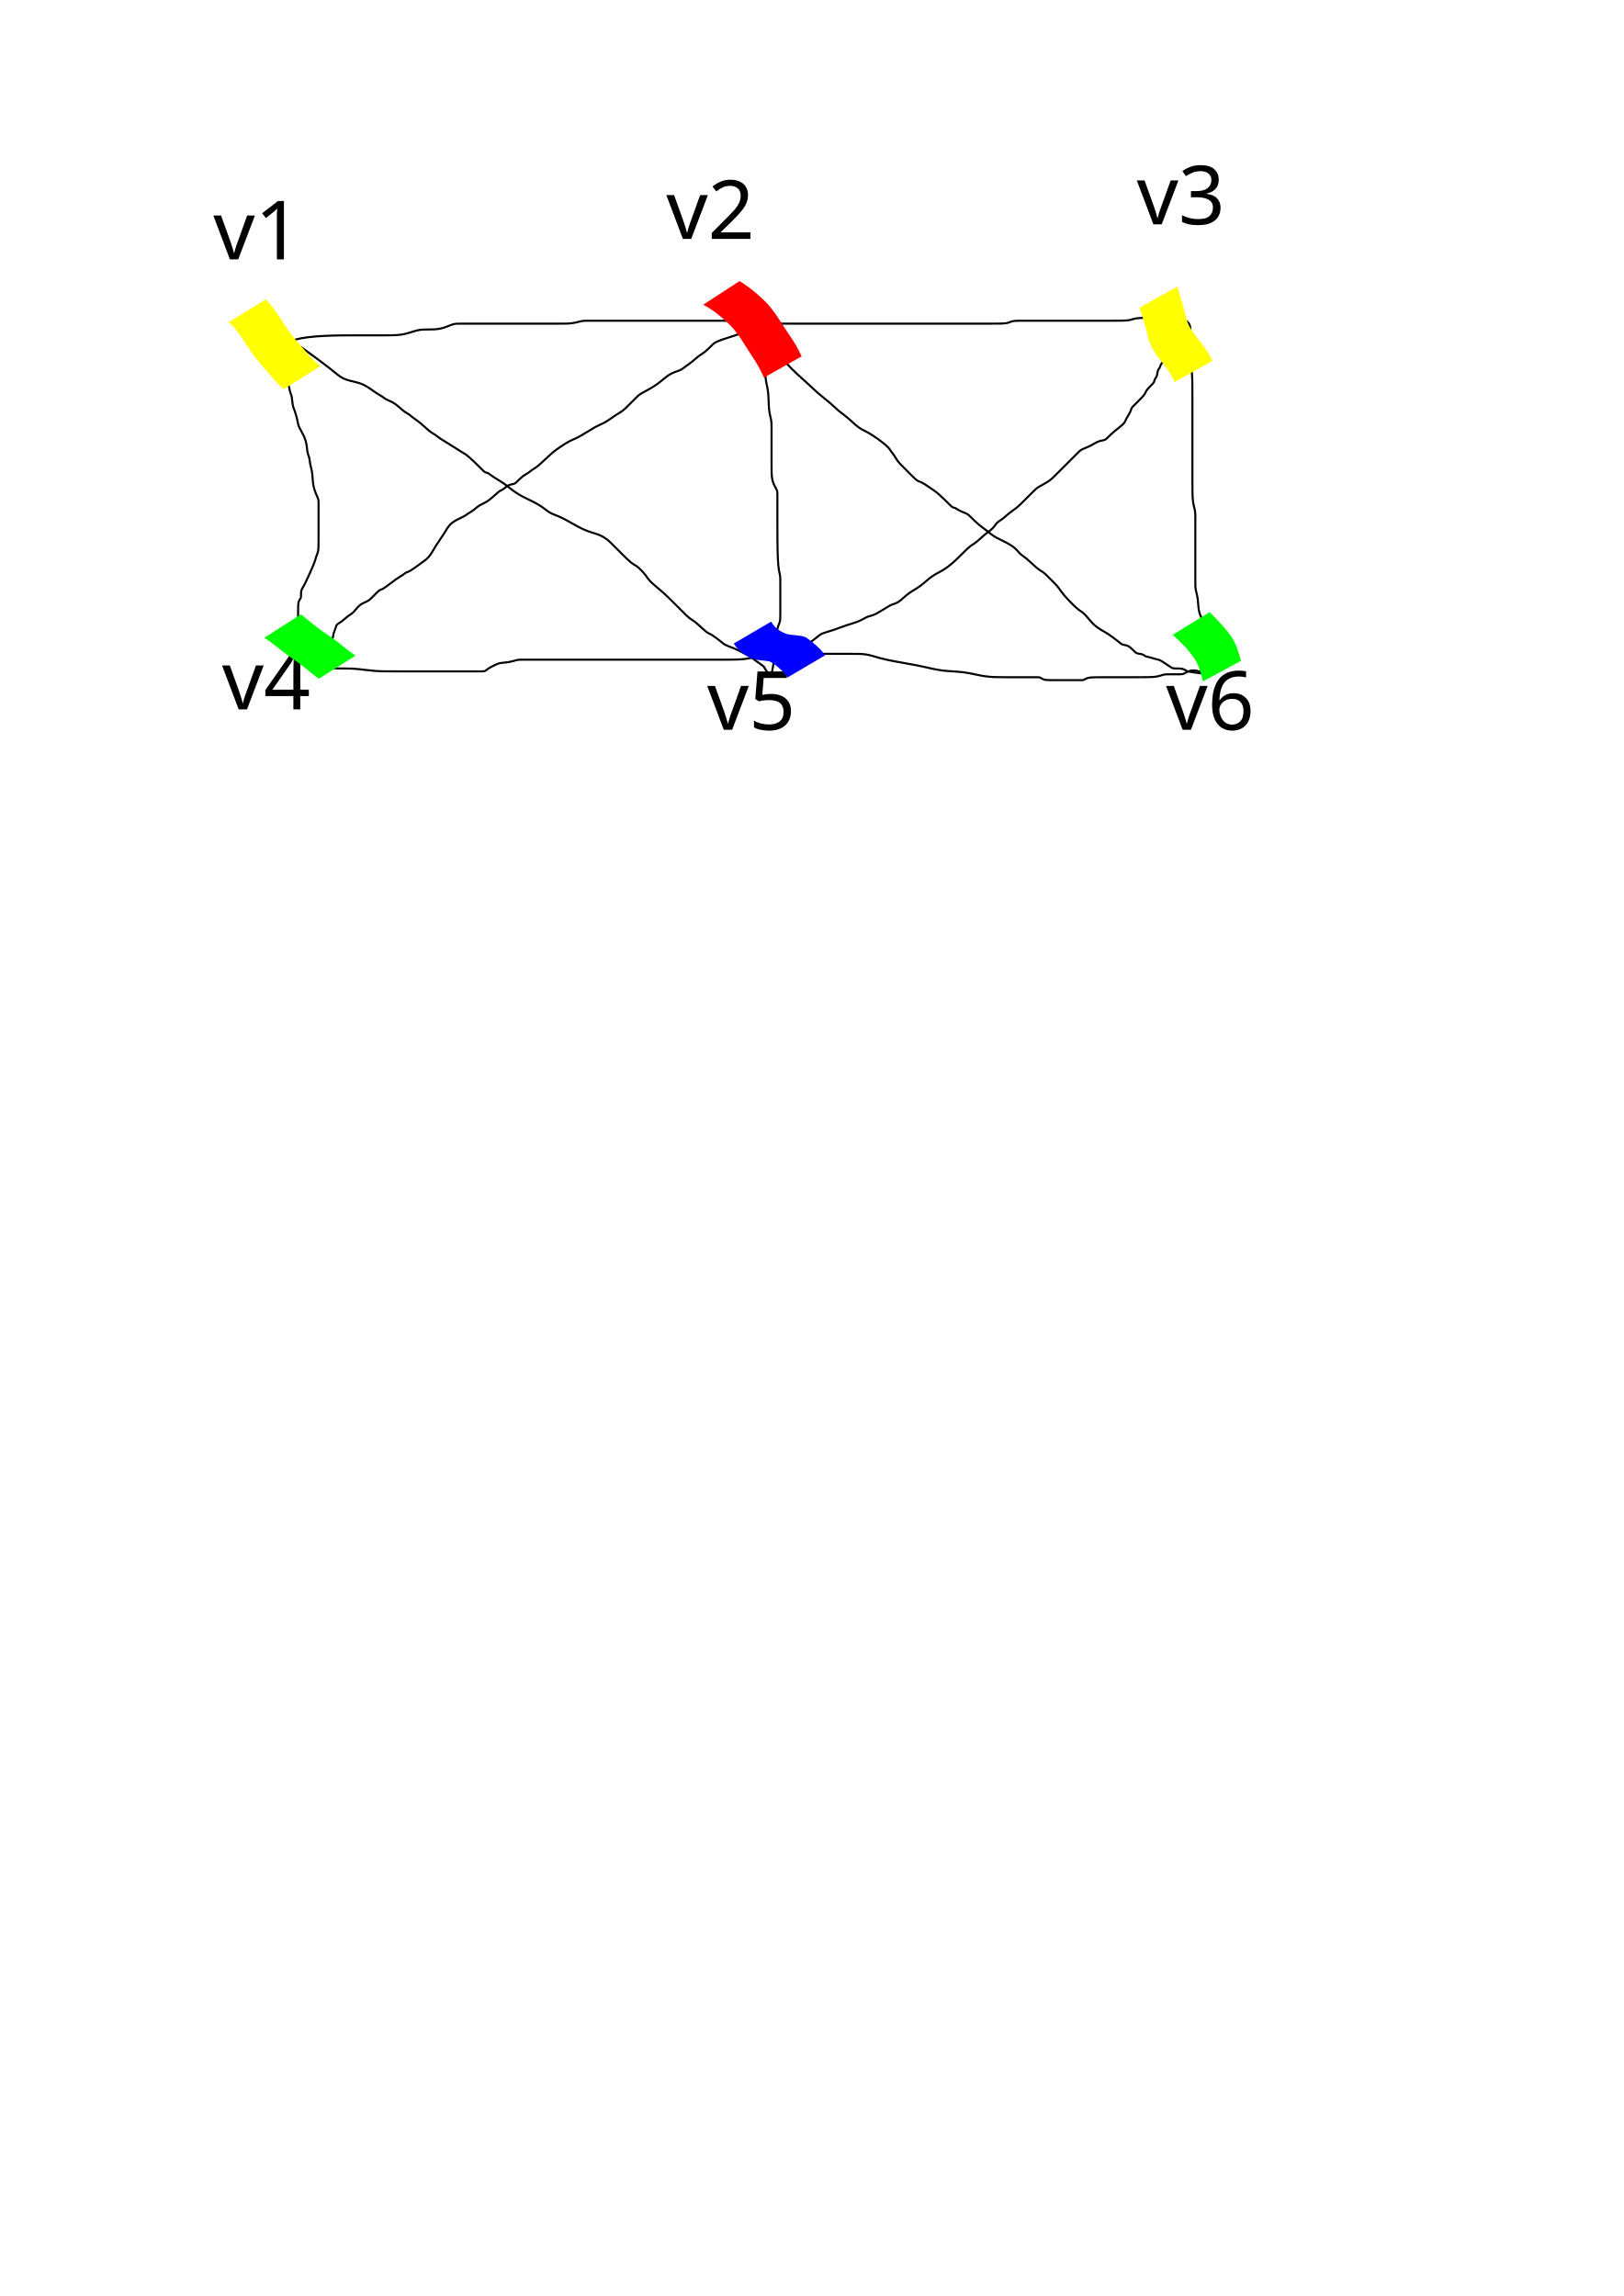
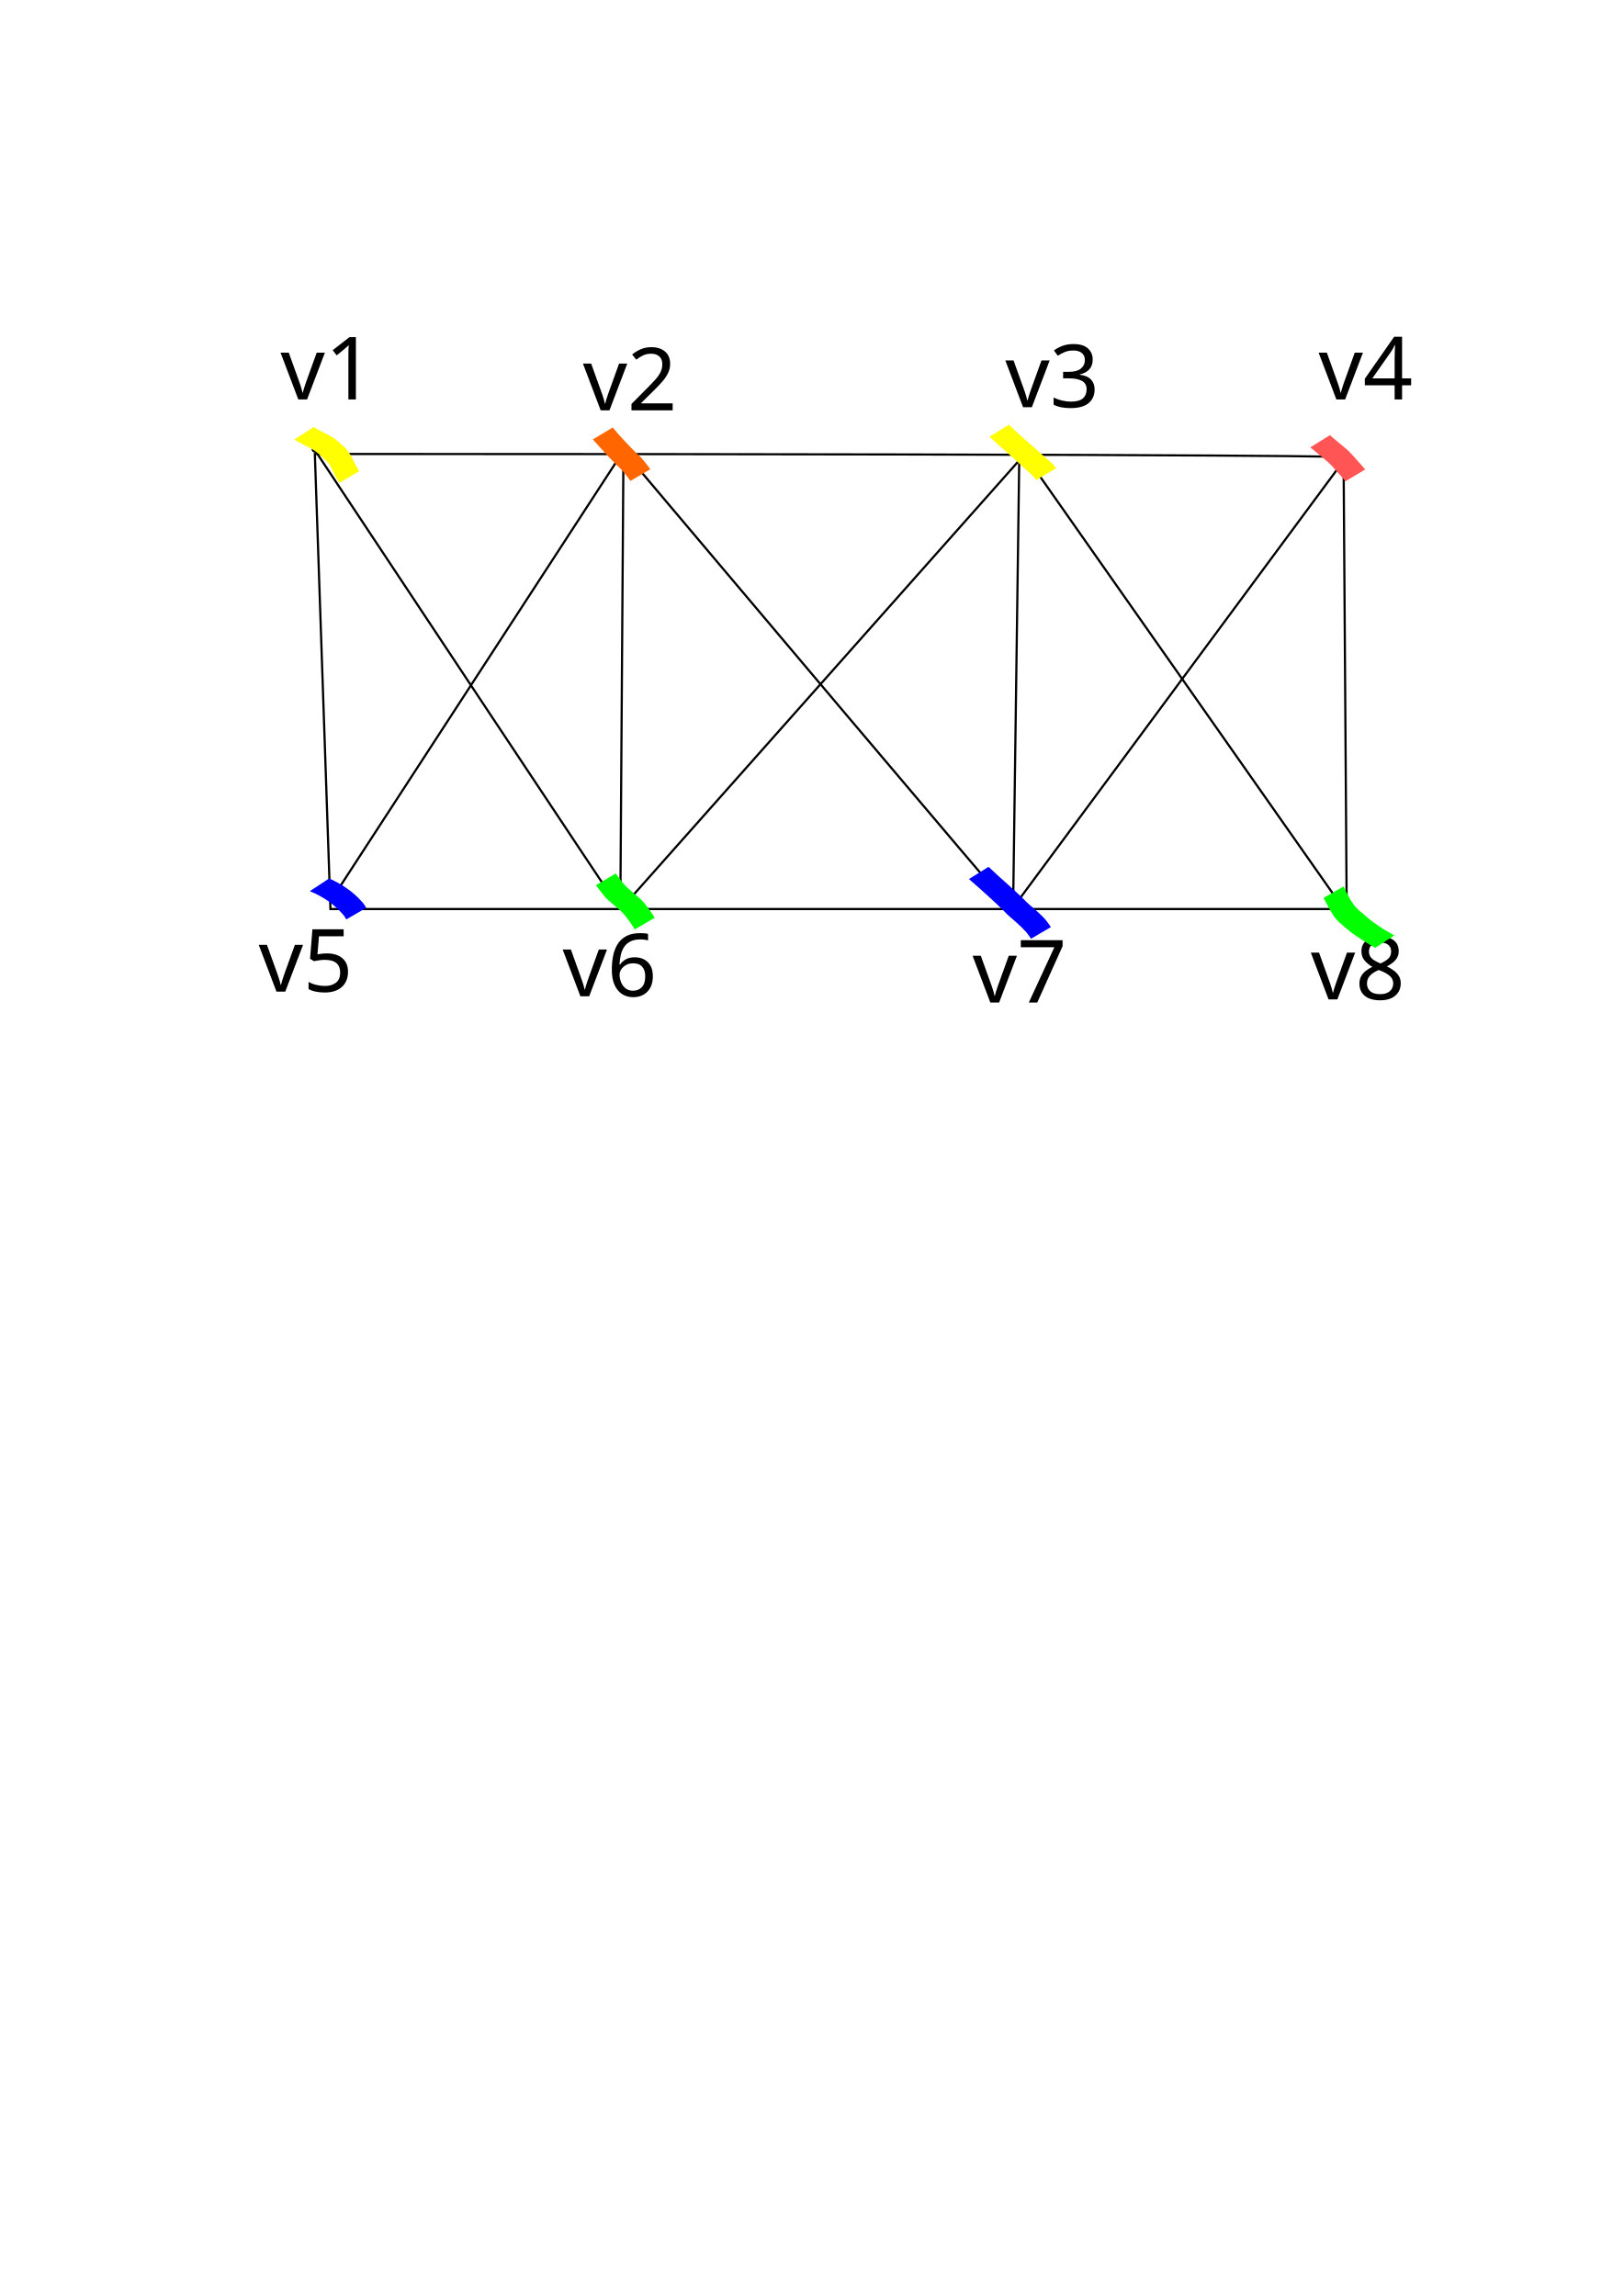
- <svg xmlns="http://www.w3.org/2000/svg" width="210mm" height="297mm" viewBox="0 0 210 297" version="1.1" id="svg120">
-   <defs id="defs114">
-     </defs>
+ <svg xmlns="http://www.w3.org/2000/svg" width="210mm" height="297mm" viewBox="0 0 744.094 1052.362" id="svg2" version="1.1">
+   <defs id="defs4" />
  <g id="layer1">
-     <path style="fill:none;stroke:#000000;stroke-width:0.265px;stroke-linecap:butt;stroke-linejoin:miter;stroke-opacity:1" d="m 39.31,84.199 c 0,-0.255 0,-0.507 0,-0.696 0,-0.189 0,-0.315 -0.125,-0.439 -0.125,-0.124 -0.377,-0.25 -0.504,-0.63 -0.127,-0.38 -0.127,-1.01 -0.127,-1.639 0,-0.63 0,-1.26 0,-1.764 0,-0.504 0,-0.882 0.064,-1.134 0.064,-0.252 0.19,-0.378 0.252,-0.504 0.062,-0.126 0.062,-0.252 0.062,-0.441 0,-0.189 0,-0.441 0.064,-0.63 0.064,-0.189 0.19,-0.315 0.505,-0.945 0.314,-0.63 0.818,-1.764 1.07,-2.394 0.251,-0.63 0.251,-0.756 0.315,-0.945 0.064,-0.189 0.19,-0.441 0.252,-0.756 0.062,-0.315 0.062,-0.693 0.062,-1.323 0,-0.63 0,-1.512 0,-2.268 0,-0.756 0,-1.386 0,-1.827 0,-0.441 0,-0.693 0,-0.882 0,-0.189 0,-0.315 -0.126,-0.629 -0.126,-0.314 -0.378,-0.818 -0.504,-1.386 -0.126,-0.568 -0.126,-1.198 -0.189,-1.701 -0.063,-0.503 -0.189,-0.881 -0.252,-1.197 -0.063,-0.316 -0.063,-0.567 -0.126,-0.819 -0.063,-0.251 -0.189,-0.503 -0.252,-0.882 -0.063,-0.379 -0.063,-0.883 -0.252,-1.449 -0.189,-0.566 -0.567,-1.196 -0.756,-1.575 -0.189,-0.379 -0.189,-0.505 -0.252,-0.819 -0.063,-0.315 -0.189,-0.819 -0.315,-1.196 -0.126,-0.378 -0.252,-0.63 -0.315,-0.945 -0.063,-0.316 -0.063,-0.694 -0.126,-1.008 -0.063,-0.314 -0.189,-0.566 -0.252,-0.819 -0.063,-0.253 -0.063,-0.505 -0.189,-0.755 C 37.168,49.552 36.916,49.3 36.79,48.983 36.664,48.667 36.664,48.289 36.6,47.975 c -0.063,-0.314 -0.189,-0.566 -0.252,-0.756 -0.063,-0.19 -0.063,-0.316 -0.063,-0.946 0,-0.63 0,-1.764 1.891,-2.33 1.891,-0.566 5.671,-0.566 7.939,-0.566 2.268,0 3.024,0 3.78,0 0.756,0 1.512,0 2.205,-0.127 0.693,-0.127 1.323,-0.379 1.827,-0.504 0.504,-0.125 0.882,-0.125 1.386,-0.125 0.504,0 1.134,0 1.701,-0.127 0.567,-0.127 1.071,-0.379 1.449,-0.504 0.378,-0.125 0.63,-0.125 1.197,-0.125 0.567,0 1.449,0 3.276,0 1.827,0 4.599,0 6.363,0 1.764,0 2.52,0 3.15,0 0.63,0 1.134,0 1.575,-0.064 0.441,-0.064 0.819,-0.19 1.134,-0.252 0.315,-0.062 0.567,-0.062 1.008,-0.062 0.441,0 1.071,0 2.394,0 1.323,0 3.339,0 5.481,0 2.142,0 4.41,0 5.985,0 1.575,0 2.457,0 3.087,0 0.63,0 1.008,0 1.449,0.063 0.441,0.063 0.945,0.189 1.386,0.252 0.441,0.063 0.819,0.063 1.638,0.063 0.819,0 2.079,0 4.221,0 2.142,0 5.166,0 8.945,0 3.78,0 8.315,0 11.402,0 3.087,0 4.725,0 5.859,0 1.134,0 1.764,0 2.142,-0.064 0.378,-0.064 0.504,-0.19 0.819,-0.252 0.315,-0.062 0.819,-0.062 1.26,-0.062 0.441,0 0.819,0 2.142,0 1.323,0 3.591,0 5.355,0 1.764,0 3.024,0 4.032,0 1.008,0 1.764,0 2.205,-0.064 0.441,-0.064 0.567,-0.19 1.071,-0.252 0.504,-0.062 1.386,-0.062 2.646,-0.062 1.26,0 2.898,0 3.653,0.376 0.755,0.376 0.629,1.132 0.566,1.889 -0.063,0.756 -0.063,1.512 -0.063,2.079 0,0.567 0,0.945 0,1.197 0,0.252 0,0.378 0.063,0.568 0.063,0.19 0.189,0.442 0.252,1.071 0.063,0.629 0.063,1.637 0.063,3.338 0,1.701 0,4.095 0,6.048 0,1.953 0,3.465 0,4.599 0,1.134 0,1.89 0.063,2.457 0.063,0.567 0.189,0.945 0.252,1.26 0.063,0.314 0.063,0.566 0.063,0.944 0,0.378 0,0.882 0,2.016 0,1.134 0,2.898 0,4.095 0,1.197 0,1.827 0,2.268 0,0.441 0,0.693 0.063,1.008 0.063,0.316 0.189,0.693 0.252,1.197 0.063,0.503 0.063,1.133 0.189,1.638 0.126,0.505 0.378,0.883 0.504,1.197 0.126,0.314 0.126,0.566 0.126,0.755 0,0.189 0,0.315 0.063,0.442 0.063,0.127 0.189,0.253 0.252,0.567 0.063,0.314 0.063,0.818 0.063,1.7 0,0.882 0,2.142 0,3.404" id="path122" />
-     <path style="fill:none;stroke:#000000;stroke-width:0.265px;stroke-linecap:butt;stroke-linejoin:miter;stroke-opacity:1" d="m 39.31,84.199 c 1.008,0.756 2.016,1.512 2.773,1.89 0.757,0.378 1.261,0.378 1.891,0.378 0.63,0 1.386,0 2.142,0.063 0.756,0.063 1.512,0.189 2.331,0.252 0.819,0.063 1.701,0.063 3.15,0.063 1.449,0 3.465,0 5.166,0 1.701,0 3.087,0 3.969,0 0.882,0 1.26,0 1.512,0 0.252,0 0.378,0 0.504,-0.064 0.126,-0.064 0.252,-0.19 0.441,-0.316 0.189,-0.125 0.441,-0.251 0.693,-0.377 0.252,-0.126 0.504,-0.252 0.819,-0.314 0.315,-0.062 0.693,-0.062 1.071,-0.126 0.378,-0.064 0.756,-0.19 1.008,-0.252 0.252,-0.062 0.378,-0.062 0.756,-0.062 0.378,0 1.008,0 2.079,0 1.071,0 2.583,0 6.174,0 3.591,0 9.26,0 12.536,0 3.276,0 4.158,0 5.103,0 0.945,0 1.953,0 2.646,-0.064 0.693,-0.064 1.071,-0.19 1.638,-0.252 0.567,-0.062 1.323,-0.062 2.079,-0.126 0.756,-0.063 1.512,-0.189 2.268,-0.252 0.756,-0.063 1.512,-0.063 2.268,-0.063 0.756,0 1.512,0 2.52,0 1.008,0 2.268,0 3.213,0 0.945,0 1.575,0 2.204,0.126 0.629,0.126 1.259,0.378 2.394,0.63 1.134,0.252 2.772,0.504 4.032,0.756 1.26,0.252 2.142,0.504 3.087,0.63 0.945,0.126 1.953,0.126 2.898,0.252 0.944,0.126 1.826,0.378 2.709,0.504 0.882,0.126 1.764,0.126 2.772,0.126 1.008,0 2.142,0 2.835,0 0.693,0 0.945,0 1.134,0 0.189,0 0.315,0 0.44,0.063 0.125,0.063 0.251,0.189 0.504,0.252 0.253,0.063 0.631,0.063 1.198,0.063 0.567,0 1.323,0 1.89,0 0.567,0 0.945,0 1.197,0 0.252,0 0.378,0 0.504,0 0.126,0 0.252,0 0.378,-0.064 0.126,-0.064 0.252,-0.19 0.63,-0.252 0.378,-0.062 1.008,-0.062 2.142,-0.062 1.134,0 2.772,0 3.969,0 1.197,0 1.953,0 2.457,-0.064 0.504,-0.064 0.756,-0.19 1.008,-0.252 0.252,-0.062 0.504,-0.062 0.882,-0.062 0.378,0 0.882,0 1.197,0 0.315,0 0.441,0 0.693,-0.127 0.252,-0.127 0.63,-0.379 1.133,-0.378 0.503,0.001 1.133,0.253 1.762,0.505" id="path126" />
-     <path style="fill:none;stroke:#000000;stroke-width:0.265px;stroke-linecap:butt;stroke-linejoin:miter;stroke-opacity:1" d="m 97.518,42.622 c 0.126,1.006 0.252,2.014 0.504,2.959 0.252,0.945 0.63,1.827 0.819,2.457 0.189,0.629 0.189,1.007 0.252,1.386 0.063,0.379 0.189,0.756 0.252,1.386 0.063,0.629 0.063,1.511 0.126,2.142 0.063,0.63 0.189,1.008 0.252,1.323 0.063,0.314 0.063,0.566 0.063,0.881 0,0.315 0,0.693 0,1.575 0,0.882 0,2.268 0,3.276 0,1.008 0,1.638 0.126,2.143 0.126,0.505 0.378,0.883 0.504,1.134 0.126,0.251 0.126,0.377 0.126,0.566 0,0.189 0,0.441 0,0.882 0,0.441 0,1.071 0,2.52 0,1.449 0,3.717 0.063,5.04 0.063,1.323 0.189,1.701 0.252,2.016 0.063,0.314 0.063,0.566 0.063,1.07 0,0.504 0,1.26 0,2.016 0,0.756 0,1.512 0,2.016 0,0.504 0,0.756 -0.062,1.008 -0.062,0.252 -0.188,0.504 -0.252,0.693 -0.064,0.189 -0.064,0.315 -0.125,0.441 -0.062,0.126 -0.188,0.252 -0.252,0.378 -0.064,0.126 -0.064,0.252 -0.064,0.378 0,0.126 0,0.252 0,0.693 0,0.441 0,1.197 0,1.956" id="path130" />
-     <path style="fill:none;stroke:#000000;stroke-width:0.265px;stroke-linecap:butt;stroke-linejoin:miter;stroke-opacity:1" d="m 38.932,44.89 c 1.386,1.008 2.772,2.016 3.654,2.709 0.882,0.693 1.26,1.071 1.765,1.323 0.505,0.252 1.135,0.378 1.639,0.504 0.504,0.126 0.882,0.252 1.322,0.504 0.44,0.252 0.944,0.63 1.323,0.882 0.378,0.252 0.63,0.378 0.819,0.504 0.188,0.126 0.314,0.252 0.567,0.378 0.253,0.126 0.631,0.252 1.008,0.504 0.377,0.252 0.755,0.63 1.071,0.882 0.316,0.252 0.567,0.378 0.756,0.504 0.188,0.126 0.314,0.252 0.567,0.441 0.252,0.189 0.63,0.441 1.008,0.756 0.378,0.315 0.756,0.693 1.071,0.945 0.316,0.252 0.567,0.378 0.756,0.504 0.188,0.126 0.314,0.252 0.693,0.504 0.378,0.252 1.008,0.63 1.512,0.945 0.504,0.315 0.882,0.567 1.197,0.756 0.315,0.189 0.567,0.315 1.008,0.693 0.44,0.378 1.07,1.008 1.448,1.386 0.378,0.378 0.504,0.504 0.631,0.567 0.127,0.063 0.253,0.063 0.378,0.126 0.125,0.063 0.251,0.189 0.629,0.441 0.378,0.252 1.008,0.63 1.386,0.882 0.378,0.252 0.504,0.378 0.819,0.63 0.315,0.252 0.819,0.63 1.513,1.008 0.693,0.378 1.575,0.756 2.205,1.134 0.629,0.378 1.007,0.756 1.449,1.008 0.442,0.252 0.946,0.378 1.701,0.756 0.755,0.378 1.763,1.008 2.583,1.386 0.82,0.378 1.45,0.504 1.953,0.693 0.503,0.189 0.881,0.441 1.133,0.63 0.252,0.189 0.378,0.315 0.693,0.63 0.315,0.315 0.819,0.819 1.26,1.26 0.441,0.441 0.819,0.819 1.134,1.071 0.316,0.252 0.567,0.378 0.756,0.504 0.188,0.126 0.314,0.252 0.503,0.441 0.189,0.189 0.441,0.441 0.63,0.692 0.189,0.251 0.315,0.503 0.693,0.882 0.378,0.379 1.008,0.883 1.512,1.323 0.504,0.441 0.882,0.819 1.323,1.26 0.441,0.441 0.945,0.945 1.323,1.323 0.378,0.378 0.63,0.63 0.882,0.819 0.253,0.189 0.504,0.315 0.882,0.63 0.377,0.315 0.881,0.819 1.198,1.071 0.316,0.252 0.442,0.252 0.756,0.441 0.314,0.189 0.818,0.567 1.133,0.819 0.315,0.252 0.441,0.378 0.694,0.504 0.253,0.126 0.631,0.252 0.945,0.378 0.315,0.126 0.567,0.252 0.945,0.441 0.378,0.189 0.882,0.441 1.196,0.63 0.314,0.189 0.44,0.315 0.693,0.504 0.252,0.189 0.63,0.441 0.882,0.63 0.252,0.189 0.378,0.315 0.378,0.315 0,0 -0.126,-0.126 -0.063,-3.06e-4 0.063,0.126 0.315,0.504 0.504,0.756 0.189,0.252 0.315,0.378 0.441,-0.001 0.126,-0.379 0.252,-1.261 0.378,-2.14" id="path134" />
-     <path style="fill:none;stroke:#000000;stroke-width:0.265px;stroke-linecap:butt;stroke-linejoin:miter;stroke-opacity:1" d="m 100.164,84.955 c 0.759,0 1.515,0 2.208,-0.253 0.693,-0.253 1.323,-0.757 1.89,-1.198 0.567,-0.441 1.071,-0.819 1.386,-1.071 0.315,-0.252 0.441,-0.378 0.756,-0.503 0.315,-0.125 0.819,-0.251 1.386,-0.44 0.567,-0.189 1.197,-0.441 1.764,-0.63 0.567,-0.189 1.071,-0.315 1.512,-0.504 0.441,-0.19 0.819,-0.442 1.134,-0.567 0.315,-0.125 0.567,-0.125 1.071,-0.378 0.504,-0.253 1.26,-0.757 1.701,-1.008 0.441,-0.251 0.567,-0.251 0.756,-0.315 0.189,-0.064 0.441,-0.19 0.756,-0.442 0.315,-0.253 0.693,-0.63 1.134,-0.945 0.441,-0.314 0.945,-0.566 1.449,-0.945 0.504,-0.379 1.008,-0.882 1.575,-1.26 0.567,-0.377 1.197,-0.629 1.89,-1.134 0.693,-0.505 1.449,-1.261 1.953,-1.765 0.504,-0.504 0.756,-0.756 1.008,-0.944 0.252,-0.188 0.504,-0.314 0.819,-0.567 0.315,-0.253 0.693,-0.63 1.071,-0.945 0.378,-0.315 0.756,-0.567 1.007,-0.819 0.251,-0.253 0.377,-0.505 0.567,-0.693 0.19,-0.188 0.442,-0.314 0.693,-0.504 0.252,-0.19 0.504,-0.442 0.819,-0.693 0.315,-0.252 0.693,-0.504 1.008,-0.756 0.315,-0.252 0.567,-0.504 0.945,-0.882 0.378,-0.378 0.882,-0.882 1.197,-1.197 0.315,-0.315 0.441,-0.441 0.756,-0.629 0.315,-0.188 0.819,-0.44 1.197,-0.693 0.378,-0.253 0.63,-0.505 1.134,-1.008 0.504,-0.504 1.26,-1.26 1.764,-1.764 0.504,-0.504 0.756,-0.756 0.945,-0.945 0.189,-0.189 0.315,-0.315 0.567,-0.44 0.252,-0.125 0.63,-0.251 1.008,-0.441 0.378,-0.189 0.756,-0.441 1.071,-0.566 0.315,-0.125 0.567,-0.125 0.756,-0.189 0.189,-0.064 0.315,-0.19 0.504,-0.379 0.189,-0.189 0.441,-0.441 0.819,-0.756 0.378,-0.315 0.882,-0.693 1.133,-0.945 0.251,-0.252 0.251,-0.378 0.378,-0.63 0.127,-0.252 0.379,-0.63 0.504,-0.882 0.125,-0.252 0.125,-0.378 0.189,-0.504 0.064,-0.126 0.19,-0.252 0.316,-0.378 0.126,-0.126 0.252,-0.252 0.504,-0.504 0.252,-0.252 0.63,-0.63 0.818,-0.882 0.188,-0.252 0.188,-0.378 0.315,-0.567 0.127,-0.189 0.379,-0.441 0.568,-0.63 0.189,-0.189 0.315,-0.315 0.377,-0.441 0.062,-0.126 0.062,-0.252 0.126,-0.378 0.064,-0.126 0.19,-0.252 0.252,-0.441 0.062,-0.189 0.062,-0.441 0.126,-0.63 0.064,-0.189 0.19,-0.315 0.252,-0.441 0.062,-0.126 0.062,-0.252 0.189,-0.441 0.127,-0.189 0.379,-0.441 0.504,-0.819 0.125,-0.378 0.125,-0.882 0.189,-1.197 0.064,-0.315 0.19,-0.441 0.252,-0.567 0.062,-0.126 0.062,-0.252 0.188,-0.567 0.127,-0.315 0.379,-0.819 0.568,-1.07 0.19,-0.25 0.316,-0.25 0.439,-0.25" id="path138" />
-     <path style="fill:none;stroke:#000000;stroke-width:0.265px;stroke-linecap:butt;stroke-linejoin:miter;stroke-opacity:1" d="m 97.518,42.622 c -1.635,0.503 -3.273,1.007 -4.155,1.321 -0.882,0.314 -1.008,0.44 -1.26,0.692 -0.252,0.252 -0.63,0.63 -0.945,0.882 -0.315,0.253 -0.567,0.379 -0.819,0.567 -0.252,0.188 -0.504,0.44 -0.819,0.693 -0.315,0.252 -0.693,0.504 -0.945,0.693 -0.252,0.189 -0.378,0.315 -0.693,0.442 -0.315,0.127 -0.819,0.253 -1.323,0.567 -0.504,0.314 -1.008,0.818 -1.638,1.26 -0.63,0.442 -1.386,0.819 -1.827,1.071 -0.441,0.251 -0.567,0.377 -0.819,0.629 -0.252,0.252 -0.63,0.63 -0.945,0.945 -0.315,0.315 -0.567,0.567 -0.819,0.756 -0.252,0.19 -0.504,0.316 -0.882,0.567 -0.378,0.252 -0.882,0.63 -1.323,0.882 -0.441,0.253 -0.819,0.379 -1.386,0.693 -0.567,0.314 -1.323,0.818 -1.89,1.134 -0.567,0.315 -0.945,0.441 -1.323,0.63 -0.378,0.188 -0.756,0.44 -1.134,0.692 -0.378,0.252 -0.756,0.504 -1.26,0.945 -0.504,0.441 -1.134,1.071 -1.575,1.449 -0.441,0.379 -0.693,0.504 -0.882,0.63 -0.189,0.125 -0.315,0.251 -0.504,0.378 -0.189,0.127 -0.441,0.253 -0.693,0.441 -0.252,0.188 -0.504,0.44 -0.693,0.629 -0.189,0.189 -0.315,0.315 -0.504,0.379 -0.189,0.064 -0.441,0.064 -0.693,0.189 -0.252,0.125 -0.504,0.377 -0.693,0.504 -0.189,0.127 -0.315,0.127 -0.63,0.378 -0.315,0.251 -0.819,0.755 -1.26,1.07 -0.441,0.316 -0.819,0.442 -1.134,0.63 -0.315,0.188 -0.567,0.44 -0.819,0.63 -0.252,0.19 -0.504,0.316 -0.693,0.441 -0.189,0.125 -0.315,0.251 -0.693,0.441 -0.378,0.19 -1.008,0.442 -1.449,0.819 -0.442,0.377 -0.694,0.881 -1.008,1.385 -0.315,0.504 -0.693,1.008 -1.008,1.512 -0.315,0.504 -0.567,1.008 -0.882,1.386 -0.314,0.379 -0.692,0.631 -1.133,0.945 -0.441,0.315 -0.945,0.693 -1.26,0.883 -0.315,0.19 -0.441,0.19 -0.567,0.252 -0.126,0.062 -0.252,0.188 -0.441,0.314 -0.189,0.127 -0.441,0.253 -0.882,0.567 -0.441,0.315 -1.071,0.819 -1.449,1.072 -0.378,0.253 -0.504,0.253 -0.63,0.315 -0.126,0.062 -0.252,0.188 -0.441,0.377 -0.189,0.189 -0.441,0.441 -0.63,0.63 -0.189,0.189 -0.315,0.315 -0.567,0.442 -0.252,0.127 -0.63,0.253 -0.945,0.504 -0.316,0.251 -0.568,0.629 -0.819,0.882 -0.251,0.253 -0.503,0.379 -0.756,0.567 -0.252,0.188 -0.504,0.44 -0.756,0.63 -0.252,0.19 -0.504,0.316 -0.631,0.441 -0.128,0.125 -0.128,0.251 -0.19,0.44 -0.062,0.189 -0.188,0.441 -0.252,0.693 -0.064,0.252 -0.064,0.504 -0.188,0.756 -0.125,0.252 -0.377,0.504 -0.504,0.693 -0.127,0.189 -0.127,0.315 -0.252,0.504 -0.125,0.189 -0.377,0.441 -0.504,0.63 -0.127,0.189 -0.127,0.315 -0.252,0.504 -0.125,0.189 -0.377,0.441 -0.566,0.756 -0.19,0.315 -0.316,0.693 -0.569,0.442 -0.253,-0.251 -0.631,-1.133 -1.008,-2.014" id="path142" />
-     <path style="fill:none;stroke:#000000;stroke-width:0.265px;stroke-linecap:butt;stroke-linejoin:miter;stroke-opacity:1" d="m 97.518,42.622 c 0.882,0.756 1.764,1.512 2.457,2.268 0.693,0.756 1.197,1.512 1.953,2.331 0.756,0.819 1.764,1.701 2.457,2.331 0.693,0.63 1.071,1.008 1.512,1.386 0.441,0.378 0.945,0.756 1.386,1.134 0.441,0.378 0.819,0.756 1.197,1.071 0.378,0.315 0.756,0.567 1.197,0.945 0.441,0.378 0.945,0.882 1.386,1.197 0.442,0.315 0.82,0.441 1.449,0.819 0.629,0.378 1.511,1.008 2.015,1.448 0.503,0.44 0.629,0.692 0.756,0.882 0.126,0.19 0.252,0.316 0.378,0.504 0.126,0.188 0.252,0.44 0.441,0.693 0.189,0.253 0.441,0.504 0.756,0.819 0.315,0.315 0.693,0.693 1.008,1.008 0.315,0.315 0.567,0.567 0.757,0.693 0.19,0.126 0.316,0.126 0.567,0.252 0.251,0.126 0.629,0.378 1.007,0.63 0.378,0.252 0.756,0.504 1.197,0.882 0.441,0.378 0.945,0.882 1.26,1.197 0.315,0.315 0.441,0.441 0.568,0.504 0.127,0.063 0.253,0.063 0.378,0.126 0.125,0.063 0.251,0.189 0.503,0.315 0.253,0.126 0.631,0.252 0.882,0.378 0.251,0.126 0.377,0.252 0.629,0.504 0.252,0.252 0.63,0.63 1.008,0.945 0.378,0.315 0.756,0.567 1.071,0.819 0.315,0.252 0.567,0.504 1.134,0.819 0.568,0.315 1.45,0.693 2.016,1.071 0.566,0.377 0.818,0.755 1.071,1.008 0.253,0.253 0.505,0.379 0.882,0.693 0.377,0.315 0.881,0.819 1.26,1.134 0.379,0.315 0.63,0.441 0.819,0.567 0.188,0.126 0.314,0.252 0.566,0.504 0.252,0.252 0.63,0.63 0.882,0.882 0.252,0.252 0.378,0.378 0.567,0.63 0.189,0.252 0.441,0.63 0.756,1.008 0.315,0.378 0.693,0.756 1.008,1.071 0.315,0.315 0.567,0.567 0.819,0.756 0.253,0.189 0.504,0.315 0.819,0.63 0.314,0.315 0.692,0.818 1.071,1.197 0.378,0.378 0.756,0.63 1.072,0.819 0.315,0.189 0.567,0.315 0.945,0.567 0.378,0.252 0.882,0.63 1.196,0.882 0.315,0.252 0.441,0.378 0.631,0.441 0.19,0.063 0.442,0.063 0.693,0.189 0.251,0.126 0.503,0.378 0.692,0.567 0.189,0.189 0.315,0.315 0.505,0.378 0.19,0.063 0.442,0.063 0.63,0.126 0.188,0.063 0.314,0.189 0.441,0.252 0.127,0.063 0.253,0.063 0.505,0.126 0.251,0.063 0.629,0.189 0.882,0.252 0.253,0.063 0.379,0.063 0.692,0.252 0.314,0.189 0.818,0.567 1.134,0.756 0.316,0.189 0.442,0.189 0.694,0.189 0.252,0 0.63,0 0.881,0.063 0.251,0.063 0.377,0.189 0.504,0.252 0.127,0.063 0.253,0.063 0.253,0.063 0,0 -0.126,0 0.252,0.063 0.378,0.063 1.26,0.189 2.139,0.315" id="path146" />
-     <path style="fill:#ff0000;stroke-width:0.265" id="path150" d="m 95.649,36.361 c 1.267,0.769 2.393,1.719 3.444,2.757 1.182,1.244 2.001,2.77 2.97,4.176 0.632,0.882 1.167,1.817 1.615,2.804 0,0 -4.875,2.746 -4.875,2.746 v 0 c -0.419,-0.964 -0.925,-1.877 -1.519,-2.746 -0.925,-1.389 -1.719,-2.889 -2.9,-4.086 -1.041,-0.998 -2.148,-1.927 -3.436,-2.596 0,0 4.701,-3.056 4.701,-3.056 z" />
-     <text xml:space="preserve" style="font-style:normal;font-weight:normal;font-size:10.583px;line-height:1.25;font-family:sans-serif;letter-spacing:0px;word-spacing:0px;fill:#000000;fill-opacity:1;stroke:none;stroke-width:0.265" x="27.592" y="33.551" id="text154">
-       <tspan id="tspan152" x="27.592" y="33.551" style="stroke-width:0.265">v1</tspan>
+     <path style="fill:none;fill-rule:evenodd;stroke:#000000;stroke-width:1px;stroke-linecap:butt;stroke-linejoin:miter;stroke-opacity:1" d="m 144.286,208.076 c 467.143,0 471.429,1.429 471.429,1.429 l 1.429,207.143 -465.714,0 z" id="path3340" />
+     <path style="fill:none;fill-rule:evenodd;stroke:#000000;stroke-width:1px;stroke-linecap:butt;stroke-linejoin:miter;stroke-opacity:1" d="m 284.286,415.219 1.429,-208.571" id="path3342" />
+     <path style="fill:none;fill-rule:evenodd;stroke:#000000;stroke-width:1px;stroke-linecap:butt;stroke-linejoin:miter;stroke-opacity:1" d="m 464.286,415.219 2.857,-208.571" id="path3344" />
+     <circle id="path3586" style="fill:#000000;stroke:none" cx="144.286" cy="205.934" r="1.5" />
+     <path style="fill:none;fill-rule:evenodd;stroke:#000000;stroke-width:1px;stroke-linecap:butt;stroke-linejoin:miter;stroke-opacity:1" d="m 143.571,205.219 c 139.286,210 140,210.714 140,210.714 l 0,0 0,0 0,0" id="path3588" />
+     <path style="fill:none;fill-rule:evenodd;stroke:#000000;stroke-width:1px;stroke-linecap:butt;stroke-linejoin:miter;stroke-opacity:1" d="M 151.429,413.076 C 285.714,206.648 285.714,206.648 285.714,206.648 c 177.143,210 177.143,209.286 177.143,209.286" id="path3590" />
+     <path style="fill:none;fill-rule:evenodd;stroke:#000000;stroke-width:1px;stroke-linecap:butt;stroke-linejoin:miter;stroke-opacity:1" d="M 286.429,414.505 C 467.143,210.934 467.143,210.934 467.143,210.934" id="path3592" />
+     <path style="fill:none;fill-rule:evenodd;stroke:#000000;stroke-width:1px;stroke-linecap:butt;stroke-linejoin:miter;stroke-opacity:1" d="M 467.857,205.934 C 614.286,414.505 614.286,414.505 614.286,414.505" id="path3594" />
+     <path style="fill:none;fill-rule:evenodd;stroke:#000000;stroke-width:1px;stroke-linecap:butt;stroke-linejoin:miter;stroke-opacity:1" d="m 466.429,413.076 c 150,-202.857 150,-202.857 150,-202.857" id="path3596" />
+     <text xml:space="preserve" style="font-style:normal;font-weight:normal;font-size:40px;line-height:125%;font-family:sans-serif;letter-spacing:0px;word-spacing:0px;fill:#000000;fill-opacity:1;stroke:none;stroke-width:1px;stroke-linecap:butt;stroke-linejoin:miter;stroke-opacity:1" x="128.571" y="183.076" id="text3598">
+       <tspan id="tspan3600" x="128.571" y="183.076">v1</tspan>
    </text>
-     <text xml:space="preserve" style="font-style:normal;font-weight:normal;font-size:10.583px;line-height:1.25;font-family:sans-serif;letter-spacing:0px;word-spacing:0px;fill:#000000;fill-opacity:1;stroke:none;stroke-width:0.265" x="86.179" y="30.905" id="text158">
-       <tspan id="tspan156" x="86.179" y="30.905" style="stroke-width:0.265">v2</tspan>
+     <text xml:space="preserve" style="font-style:normal;font-weight:normal;font-size:40px;line-height:125%;font-family:sans-serif;letter-spacing:0px;word-spacing:0px;fill:#000000;fill-opacity:1;stroke:none;stroke-width:1px;stroke-linecap:butt;stroke-linejoin:miter;stroke-opacity:1" x="267.143" y="188.076" id="text3602">
+       <tspan id="tspan3604" x="267.143" y="188.076">v2</tspan>
    </text>
-     <text xml:space="preserve" style="font-style:normal;font-weight:normal;font-size:10.583px;line-height:1.25;font-family:sans-serif;letter-spacing:0px;word-spacing:0px;fill:#000000;fill-opacity:1;stroke:none;stroke-width:0.265" x="147.033" y="29.015" id="text162">
-       <tspan id="tspan160" x="147.033" y="29.015" style="stroke-width:0.265">v3</tspan>
+     <text xml:space="preserve" style="font-style:normal;font-weight:normal;font-size:40px;line-height:125%;font-family:sans-serif;letter-spacing:0px;word-spacing:0px;fill:#000000;fill-opacity:1;stroke:none;stroke-width:1px;stroke-linecap:butt;stroke-linejoin:miter;stroke-opacity:1" x="460.714" y="186.648" id="text3606">
+       <tspan id="tspan3608" x="460.714" y="186.648">v3</tspan>
    </text>
-     <text xml:space="preserve" style="font-style:normal;font-weight:normal;font-size:10.583px;line-height:1.25;font-family:sans-serif;letter-spacing:0px;word-spacing:0px;fill:#000000;fill-opacity:1;stroke:none;stroke-width:0.265" x="28.726" y="91.759" id="text166">
-       <tspan id="tspan164" x="28.726" y="91.759" style="stroke-width:0.265">v4</tspan>
+     <text xml:space="preserve" style="font-style:normal;font-weight:normal;font-size:40px;line-height:125%;font-family:sans-serif;letter-spacing:0px;word-spacing:0px;fill:#000000;fill-opacity:1;stroke:none;stroke-width:1px;stroke-linecap:butt;stroke-linejoin:miter;stroke-opacity:1" x="604.286" y="183.076" id="text3610">
+       <tspan id="tspan3612" x="604.286" y="183.076">v4</tspan>
    </text>
-     <text xml:space="preserve" style="font-style:normal;font-weight:normal;font-size:10.583px;line-height:1.25;font-family:sans-serif;letter-spacing:0px;word-spacing:0px;fill:#000000;fill-opacity:1;stroke:none;stroke-width:0.265" x="91.47" y="94.405" id="text170">
-       <tspan id="tspan168" x="91.47" y="94.405" style="stroke-width:0.265">v5</tspan>
+     <text xml:space="preserve" style="font-style:normal;font-weight:normal;font-size:40px;line-height:125%;font-family:sans-serif;letter-spacing:0px;word-spacing:0px;fill:#000000;fill-opacity:1;stroke:none;stroke-width:1px;stroke-linecap:butt;stroke-linejoin:miter;stroke-opacity:1" x="118.571" y="454.505" id="text3614">
+       <tspan id="tspan3616" x="118.571" y="454.505">v5</tspan>
    </text>
-     <text xml:space="preserve" style="font-style:normal;font-weight:normal;font-size:10.583px;line-height:1.25;font-family:sans-serif;letter-spacing:0px;word-spacing:0px;fill:#000000;fill-opacity:1;stroke:none;stroke-width:0.265" x="150.812" y="94.405" id="text174">
-       <tspan id="tspan172" x="150.812" y="94.405" style="stroke-width:0.265">v6</tspan>
-       <tspan x="150.812" y="107.634" style="stroke-width:0.265" id="tspan176" />
+     <text xml:space="preserve" style="font-style:normal;font-weight:normal;font-size:40px;line-height:125%;font-family:sans-serif;letter-spacing:0px;word-spacing:0px;fill:#000000;fill-opacity:1;stroke:none;stroke-width:1px;stroke-linecap:butt;stroke-linejoin:miter;stroke-opacity:1" x="257.857" y="456.648" id="text3618">
+       <tspan id="tspan3620" x="257.857" y="456.648">v6</tspan>
    </text>
-     <path style="fill:#0000ff;stroke-width:0.265" id="path178" d="m 99.742,80.406 c 0.431,0.831 1.158,1.297 2.014,1.606 0.807,0.196 1.622,0.108 2.408,0.399 0.645,0.405 1.219,0.908 1.77,1.431 0.31,0.262 0.528,0.609 0.763,0.935 0,0 -4.842,2.857 -4.842,2.857 v 0 c -0.21,-0.299 -0.419,-0.603 -0.696,-0.846 -0.495,-0.459 -0.996,-0.946 -1.623,-1.22 -0.807,-0.185 -1.665,-0.106 -2.437,-0.447 -0.903,-0.427 -1.683,-1.001 -2.199,-1.877 0,0 4.843,-2.838 4.843,-2.838 z" />
-     <path style="fill:#ffff00;stroke-width:0.265" id="path180" d="m 34.37,38.735 c 0.923,0.915 1.624,2.008 2.313,3.1 0.728,1.187 1.629,2.25 2.563,3.276 0.663,0.814 1.347,1.623 2.194,2.251 0,0 -4.74,2.981 -4.74,2.981 v 0 c -0.829,-0.693 -1.524,-1.521 -2.21,-2.353 -0.941,-1.06 -1.85,-2.156 -2.597,-3.365 -0.672,-1.057 -1.364,-2.122 -2.311,-2.958 0,0 4.787,-2.934 4.787,-2.934 z" />
-     <path style="fill:#ffff00;stroke-width:0.265" id="path182" d="m 152.263,37.087 c 0.368,1.195 0.736,2.39 1.042,3.603 0.213,1.265 0.906,2.253 1.692,3.224 0.694,0.864 1.353,1.75 1.801,2.768 0,0 -4.888,2.739 -4.888,2.739 v 0 c -0.389,-0.989 -1.019,-1.833 -1.686,-2.654 -0.821,-1.037 -1.574,-2.097 -1.817,-3.431 -0.281,-1.192 -0.627,-2.375 -1.042,-3.527 0,0 4.898,-2.721 4.898,-2.721 z" />
-     <path style="fill:#00ff00;stroke-width:0.265" id="path184" d="m 38.921,79.465 c 1.134,0.893 2.209,1.859 3.429,2.634 0.988,0.621 1.871,1.384 2.782,2.109 0.575,0.398 0.298,0.193 0.834,0.614 0,0 -4.727,2.975 -4.727,2.975 v 0 C 40.718,87.388 40.992,87.597 40.416,87.173 39.517,86.463 38.643,85.718 37.681,85.092 36.481,84.275 35.406,83.291 34.193,82.492 c 0,0 4.728,-3.027 4.728,-3.027 z" />
-     <path style="fill:#00ff00;stroke-width:0.265" id="path186" d="m 156.456,79.179 c 0.983,1.024 1.994,2.011 2.803,3.183 0.639,0.945 0.948,2.031 1.234,3.12 0,0 -4.909,2.659 -4.909,2.659 v 0 c -0.259,-1.03 -0.523,-2.068 -1.119,-2.964 -0.773,-1.162 -1.765,-2.13 -2.796,-3.064 0,0 4.787,-2.934 4.787,-2.934 z" />
+     <text xml:space="preserve" style="font-style:normal;font-weight:normal;font-size:40px;line-height:125%;font-family:sans-serif;letter-spacing:0px;word-spacing:0px;fill:#000000;fill-opacity:1;stroke:none;stroke-width:1px;stroke-linecap:butt;stroke-linejoin:miter;stroke-opacity:1" x="445.714" y="459.505" id="text3622">
+       <tspan id="tspan3624" x="445.714" y="459.505">v7</tspan>
+     </text>
+     <text xml:space="preserve" style="font-style:normal;font-weight:normal;font-size:40px;line-height:125%;font-family:sans-serif;letter-spacing:0px;word-spacing:0px;fill:#000000;fill-opacity:1;stroke:none;stroke-width:1px;stroke-linecap:butt;stroke-linejoin:miter;stroke-opacity:1" x="600.714" y="458.076" id="text3626">
+       <tspan id="tspan3628" x="600.714" y="458.076">v8</tspan>
+     </text>
+     <path style="fill:#ff6600" id="path3687" d="m 280.77,195.938 c 1.816,2.143 3.642,4.28 5.587,6.308 1.838,2.014 3.778,3.937 5.707,5.864 1.826,1.538 3.264,3.404 4.704,5.287 0.872,1.103 0.453,0.547 1.261,1.666 0,0 -9.108,5.379 -9.108,5.379 l 0,0 c -0.777,-1.089 -0.367,-0.539 -1.234,-1.646 -1.406,-1.849 -2.835,-3.66 -4.605,-5.184 -1.927,-1.939 -3.867,-3.87 -5.705,-5.894 -1.945,-2.061 -3.767,-4.228 -5.692,-6.308 0,0 9.086,-5.472 9.086,-5.472 z" />
+     <path style="fill:#00ff00" id="path3691" d="m 282.212,400.342 c 1.487,2.175 3.071,4.251 4.872,6.174 1.893,1.57 3.712,3.233 5.592,4.821 1.954,1.605 3.431,3.625 4.912,5.647 0.855,1.202 1.652,2.44 2.448,3.681 0,0 -9.134,5.327 -9.134,5.327 l 0,0 c -0.777,-1.227 -1.551,-2.455 -2.406,-3.63 -1.421,-1.965 -2.849,-3.916 -4.765,-5.443 -1.902,-1.626 -3.789,-3.276 -5.67,-4.923 -1.798,-1.974 -3.34,-4.131 -4.964,-6.245 0,0 9.114,-5.408 9.114,-5.408 z" />
+     <path style="fill:#0000ff" id="path3697" d="m 453.037,397.306 c 2.879,2.775 5.858,5.439 8.847,8.093 2.451,2.162 4.835,4.397 7.189,6.664 1.701,1.893 3.722,3.463 5.631,5.137 1.667,1.431 3.226,2.96 4.655,4.627 0.816,0.976 1.509,2.044 2.229,3.09 0,0 -9.086,5.343 -9.086,5.343 l 0,0 c -0.698,-1.011 -1.375,-2.041 -2.176,-2.976 -1.441,-1.594 -2.953,-3.111 -4.584,-4.513 -1.914,-1.692 -3.925,-3.295 -5.647,-5.19 -2.311,-2.275 -4.653,-4.52 -7.067,-6.687 -2.979,-2.683 -5.957,-5.368 -8.985,-7.995 0,0 8.993,-5.593 8.993,-5.593 z" />
+     <path style="fill:#ffff00" id="path3699" d="m 462.416,194.657 c 3.555,3.697 7.509,6.965 11.358,10.341 2.314,2.183 4.776,4.196 7.162,6.298 1.161,0.961 2.154,2.091 3.077,3.275 0,0 -9.076,5.416 -9.076,5.416 l 0,0 c -0.898,-1.122 -1.847,-2.205 -2.955,-3.129 -2.368,-2.1 -4.757,-4.175 -7.027,-6.384 -3.84,-3.442 -7.739,-6.82 -11.547,-10.298 0,0 9.009,-5.521 9.009,-5.521 z" />
+     <path style="fill:#ffff00" id="path3701" d="m 143.799,195.734 c 2.346,1.664 5.021,2.73 7.55,4.064 2.075,1.108 3.794,2.706 5.493,4.304 2.318,1.843 3.442,3.679 4.732,6.294 0.91,1.92 1.856,3.797 3.121,5.509 0,0 -9.105,5.39 -9.105,5.39 l 0,0 c -1.289,-1.774 -2.264,-3.703 -3.174,-5.695 -0.268,-0.553 -0.868,-1.829 -1.186,-2.353 -0.872,-1.44 -2.171,-2.451 -3.368,-3.601 -1.641,-1.53 -3.331,-3.022 -5.332,-4.071 -2.568,-1.344 -5.212,-2.547 -7.648,-4.131 0,0 8.917,-5.709 8.917,-5.709 z" />
+     <path style="fill:#0000ff" id="path3703" d="m 150.829,402.645 c 3.107,1.329 5.987,3.012 8.734,4.971 2.271,1.634 4.333,3.502 6.195,5.583 0.867,0.846 1.471,1.883 2.081,2.915 0,0 -9.131,5.288 -9.131,5.288 l 0,0 c -0.582,-0.97 -1.16,-1.941 -1.975,-2.741 -1.807,-2.016 -3.816,-3.827 -6.006,-5.424 -2.736,-1.929 -5.64,-3.532 -8.76,-4.761 0,0 8.863,-5.832 8.863,-5.832 z" />
+     <path style="fill:#ff5555" id="path3705" d="m 609.466,199.449 c 2.115,1.951 4.427,3.67 6.589,5.569 2.299,1.766 4.151,4.008 6.063,6.167 1.217,1.29 2.37,2.633 3.508,3.992 0,0 -9.035,5.426 -9.035,5.426 l 0,0 c -1.127,-1.353 -2.28,-2.681 -3.477,-3.973 -1.891,-2.121 -3.708,-4.33 -5.992,-6.053 -2.182,-1.887 -4.442,-3.677 -6.648,-5.535 0,0 8.993,-5.593 8.993,-5.593 z" />
+     <path style="fill:#00ff00" id="path3707" d="m 615.74,406.312 c 1.412,2.976 2.848,5.956 4.817,8.609 1.373,1.815 3.202,3.175 4.935,4.62 2.486,2.343 5.32,4.247 8.178,6.1 1.726,1.111 3.534,2.079 5.303,3.118 0,0 -8.774,5.685 -8.774,5.685 l 0,0 c -1.767,-1.05 -3.555,-2.066 -5.279,-3.186 -2.9,-1.89 -5.838,-3.757 -8.387,-6.116 -1.794,-1.501 -3.662,-2.944 -5.032,-4.869 -1.929,-2.748 -3.367,-5.775 -4.958,-8.724 0,0 9.197,-5.237 9.197,-5.237 z" />
  </g>
</svg>
